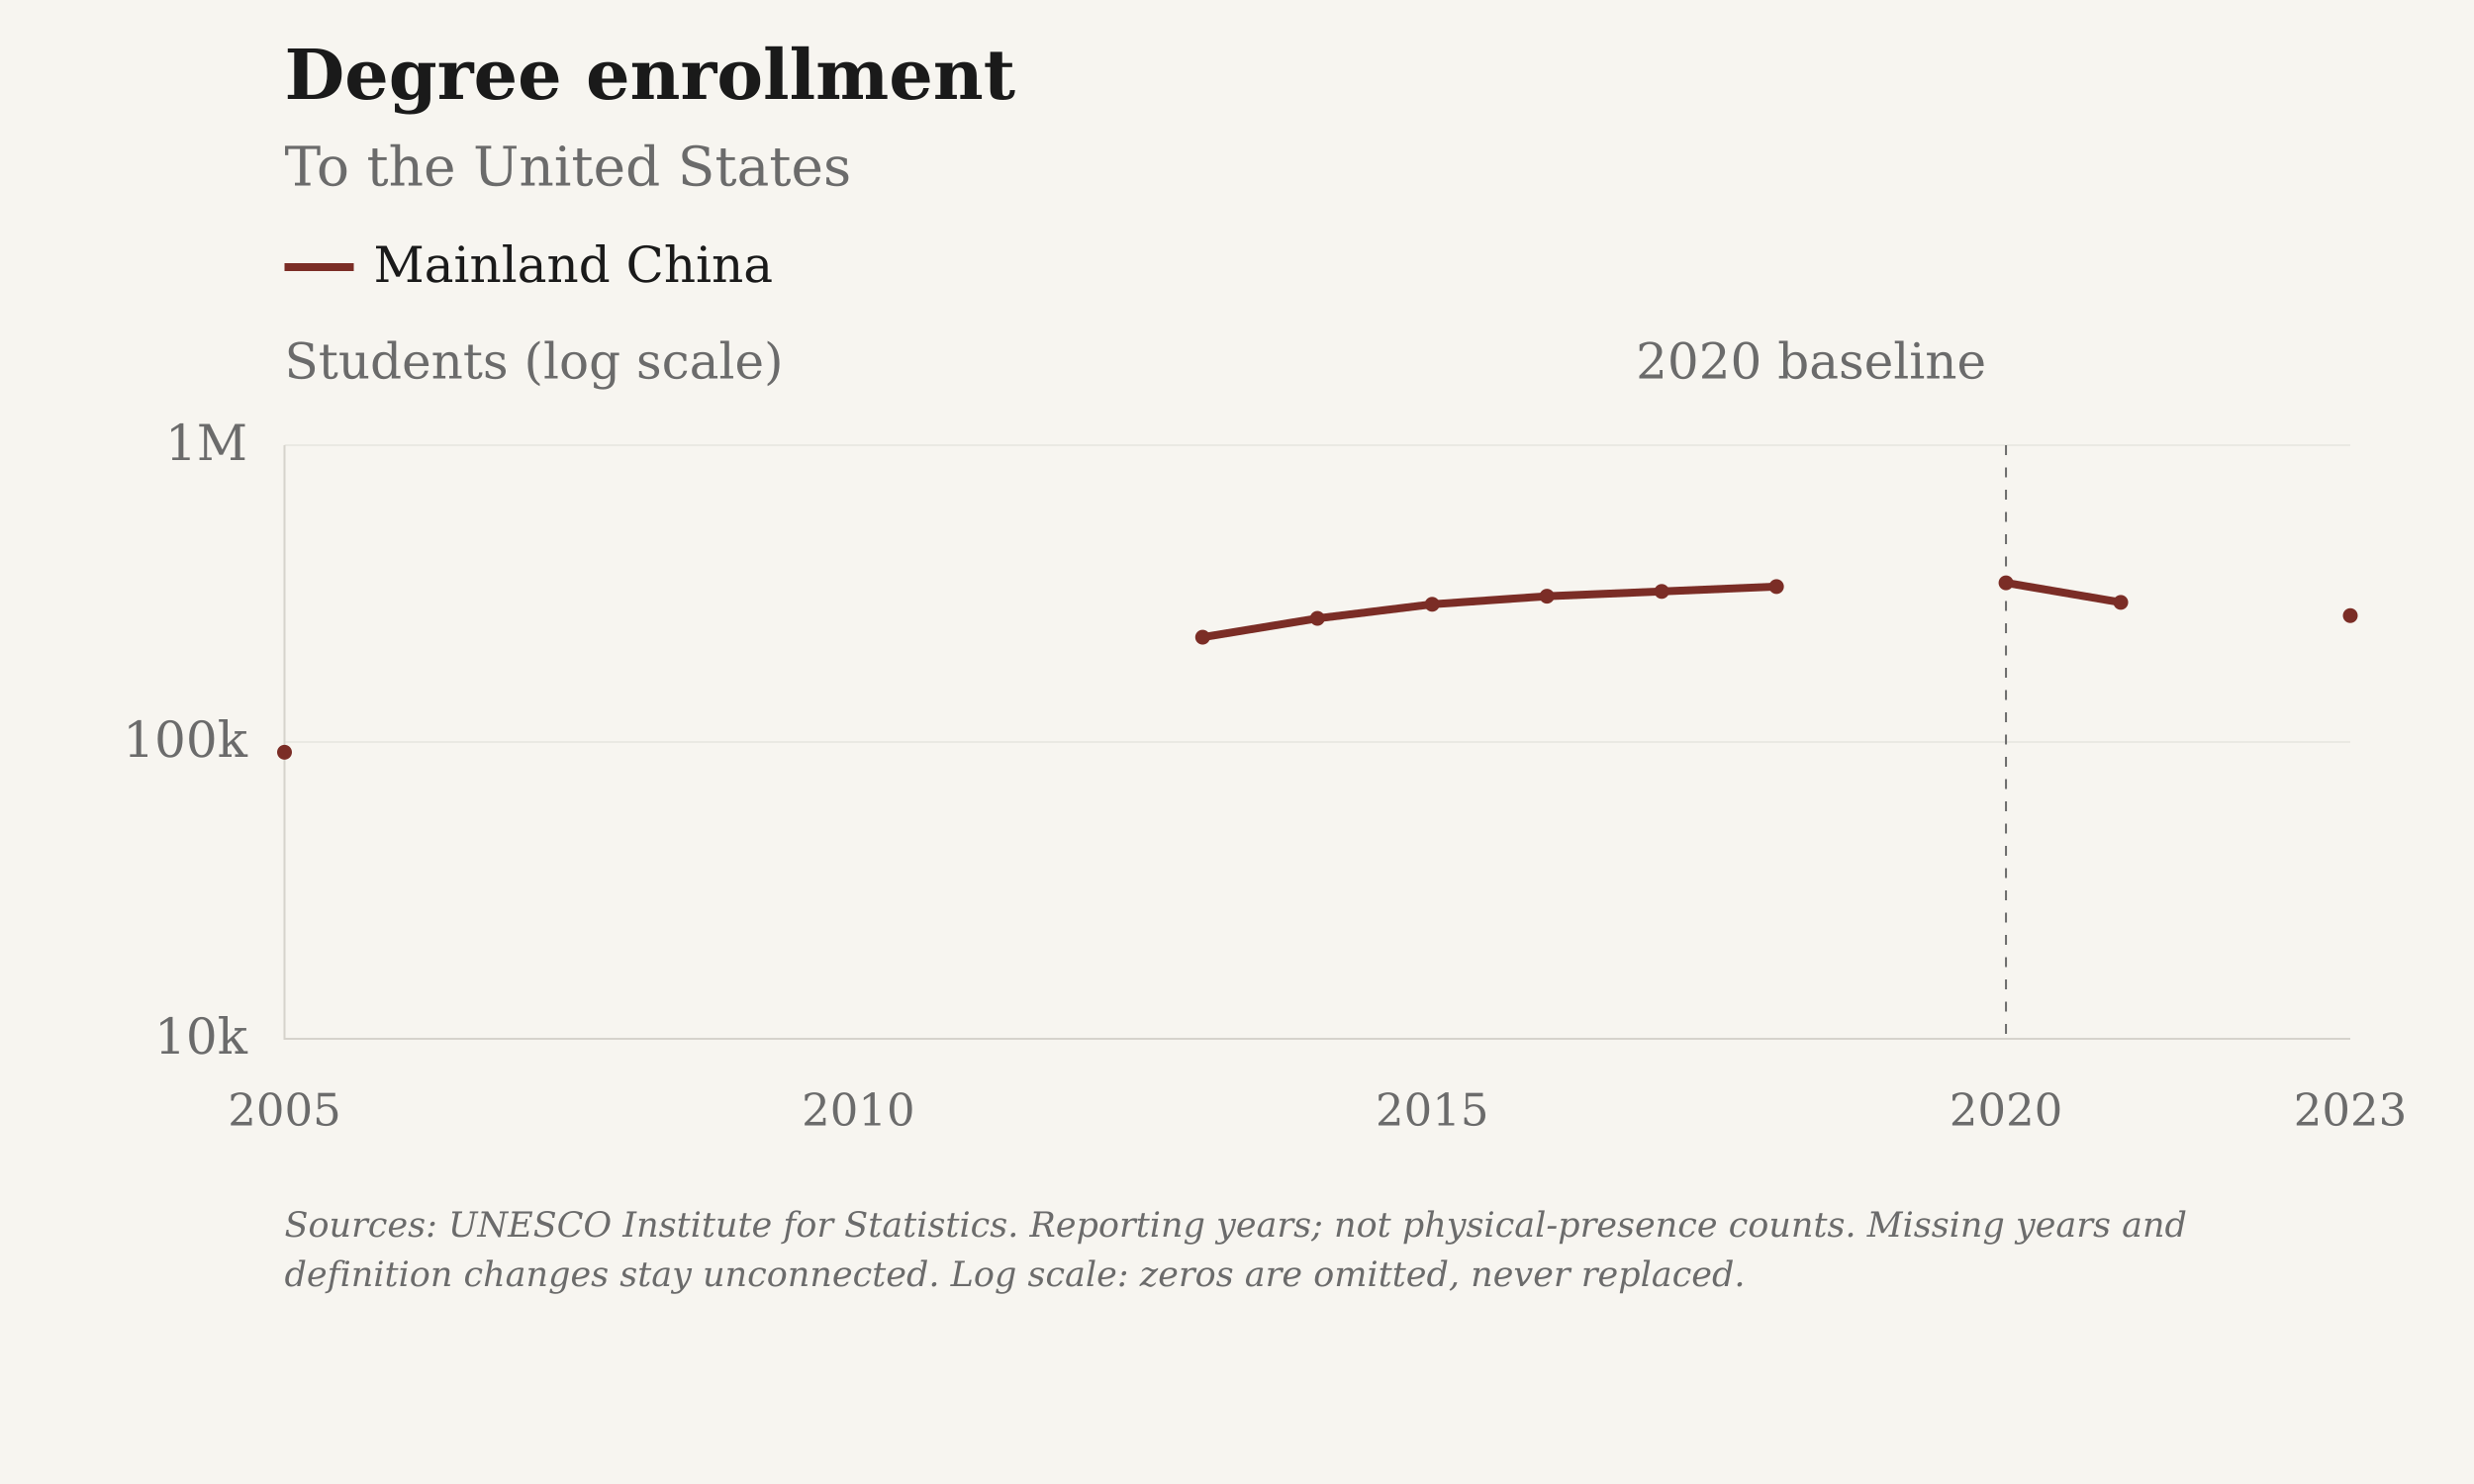
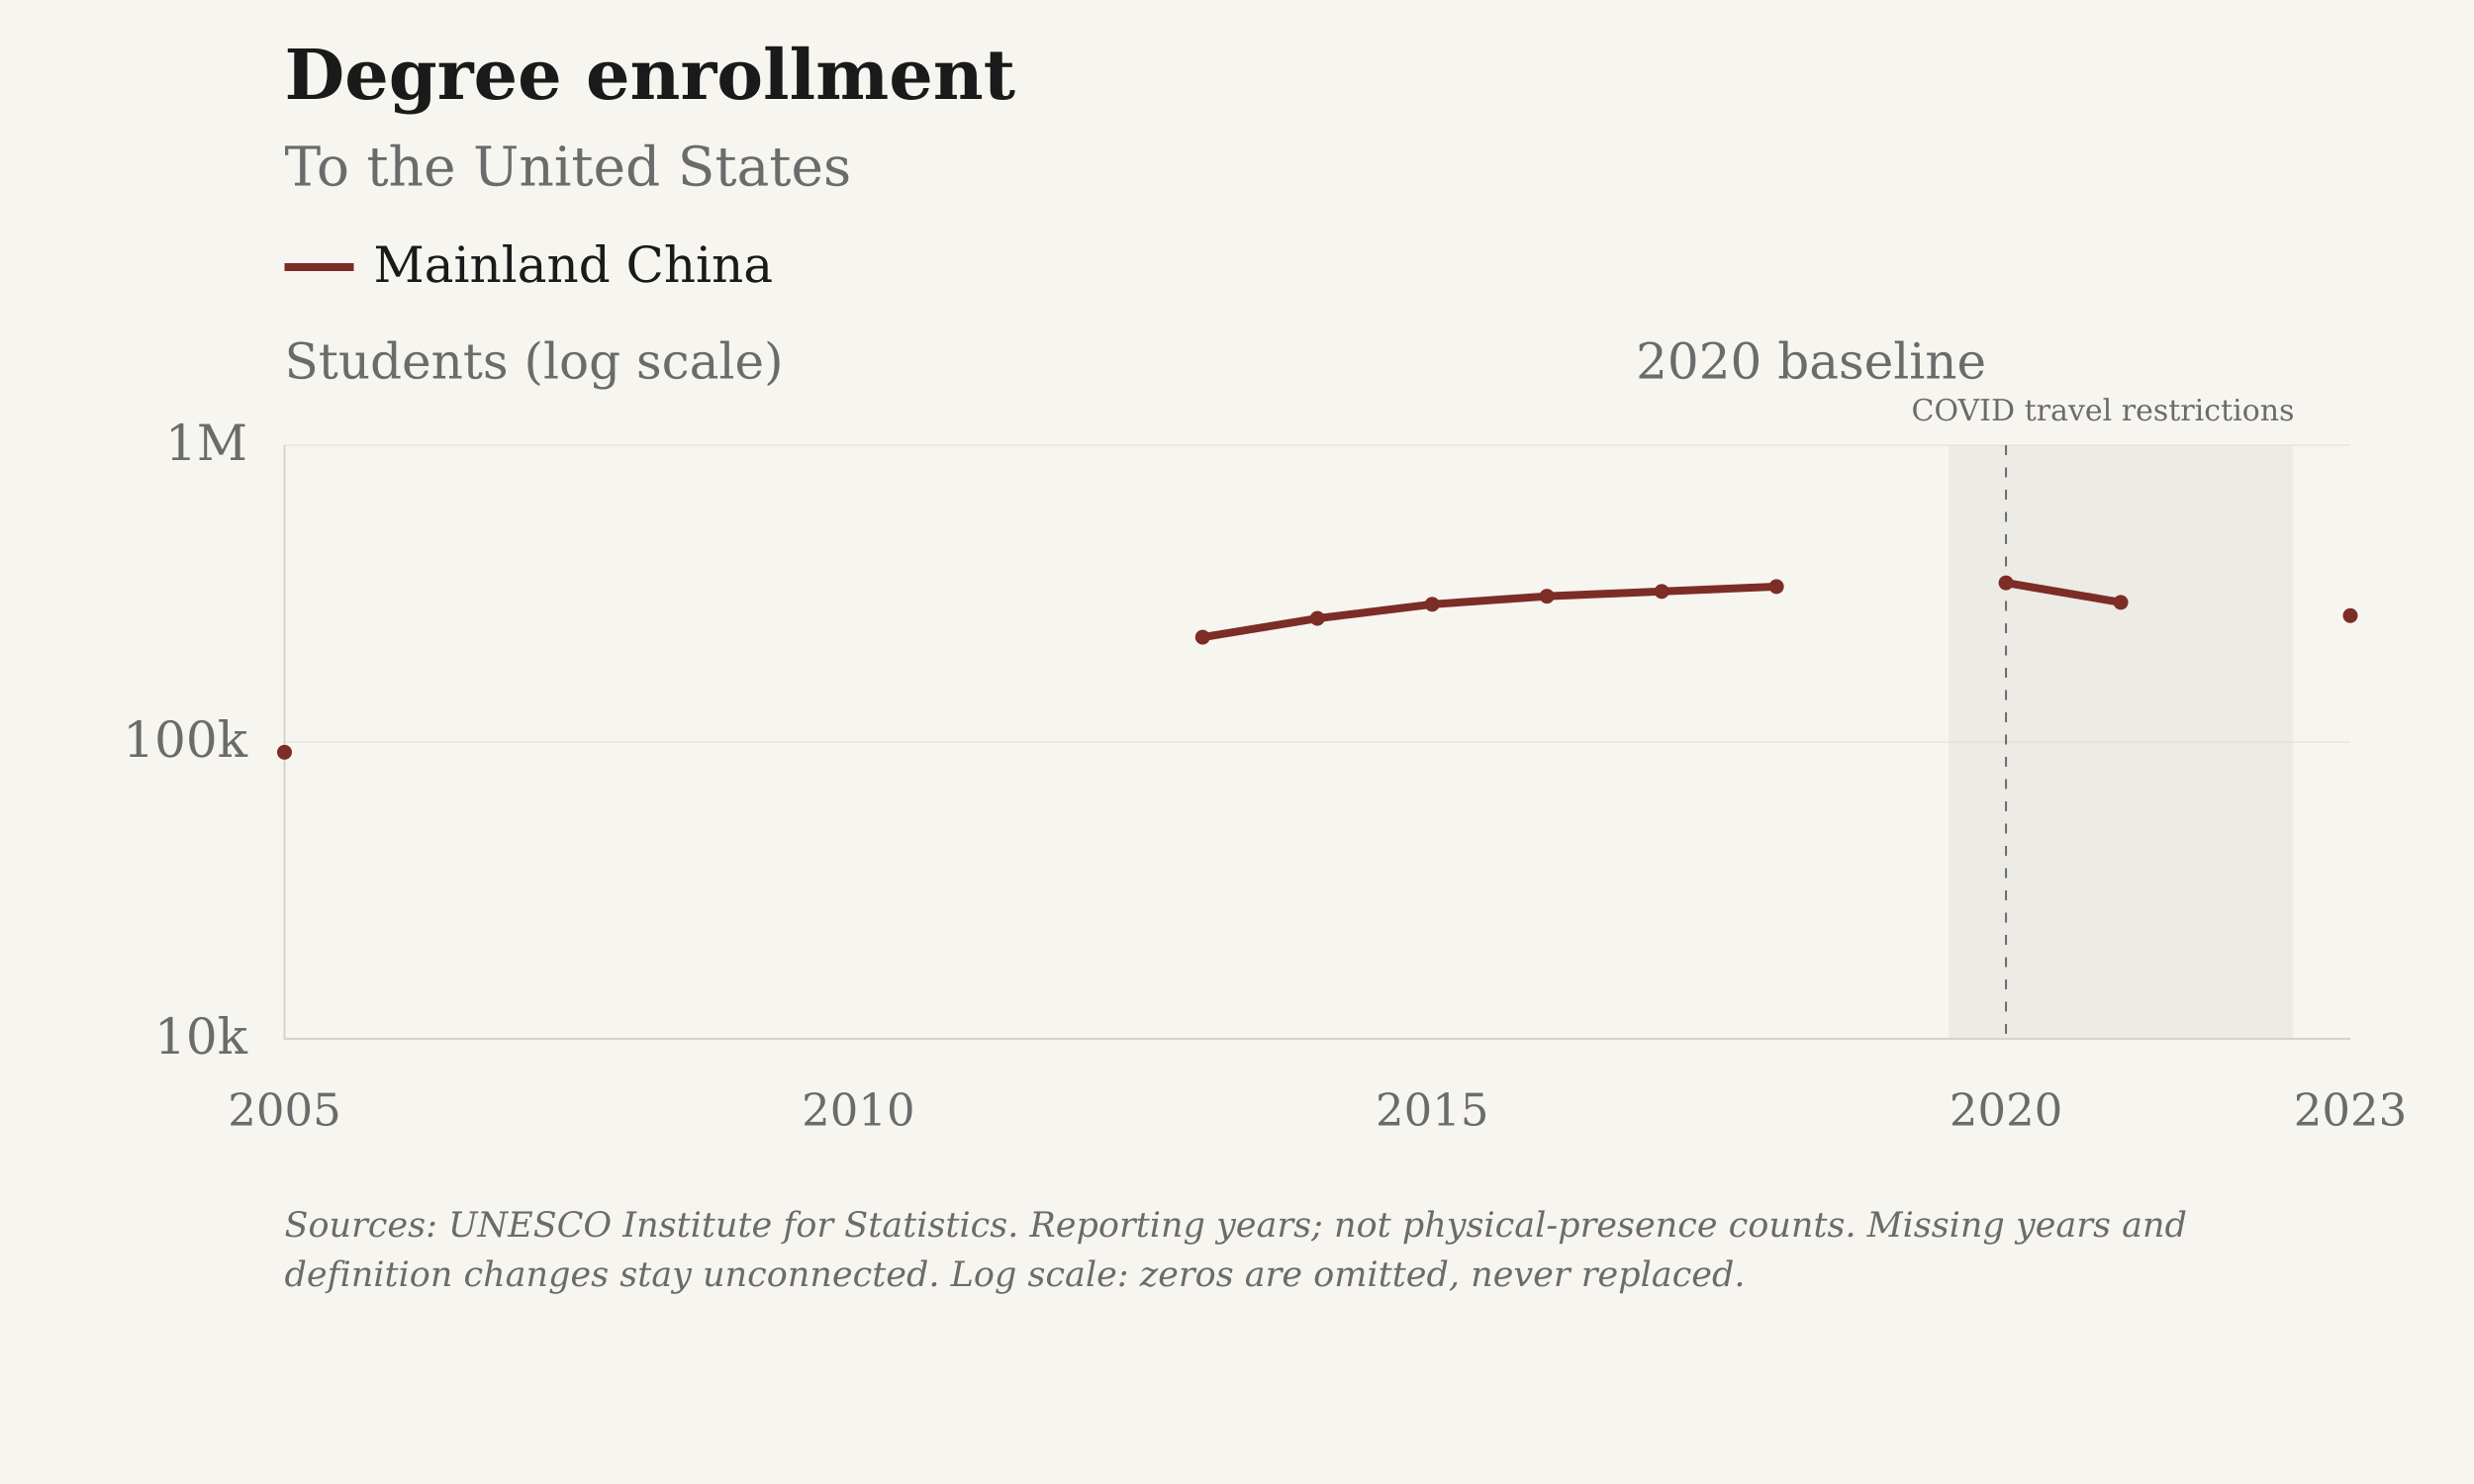
<svg xmlns="http://www.w3.org/2000/svg" viewBox="0 0 1000 600" role="img" aria-label="Degree enrollment: To the United States · Mainland China" data-geographies="CHN" data-first-year="2005" data-last-year="2023">
  <rect class="chart-background" width="1000" height="600" fill="#F7F5F0" />
  <g font-family="DejaVu Serif, Georgia, 'Times New Roman', serif" font-size="20" fill="#6B6B6B">
    <text x="115" y="40" font-size="28" font-weight="bold" fill="#1A1A1A">Degree enrollment</text>
    <text x="115" y="75" font-size="22">To the United States</text>
+     <rect class="covid-band" data-start-year="2020" data-end-year="2022" x="787.64" y="180" width="139.17" height="240" fill="#D6D3CC" fill-opacity=".3" pointer-events="none" />
+     <text class="covid-label" x="850.00" y="170" text-anchor="middle" font-size="12" fill="#6B6B6B">COVID travel restrictions</text>
    <path class="legend-swatch" data-geography="CHN" d="M115 108h28" stroke="#7B2D26" stroke-width="3.2" />
    <text x="151" y="114" fill="#1A1A1A">Mainland China</text>
    <text class="axis-unit" x="115" y="153">Students (log scale)</text>
    <path d="M115 420.00H950" stroke="#D6D3CC" stroke-opacity="0.6" stroke-width="0.5" />
    <text x="100" y="426.00" text-anchor="end">10k</text>
    <path d="M115 300.00H950" stroke="#D6D3CC" stroke-opacity="0.6" stroke-width="0.5" />
    <text x="100" y="306.00" text-anchor="end">100k</text>
    <path d="M115 180.00H950" stroke="#D6D3CC" stroke-opacity="0.6" stroke-width="0.5" />
    <text x="100" y="186.00" text-anchor="end">1M</text>
    <text x="115.00" y="455" font-size="18" text-anchor="middle">2005</text>
    <text x="346.94" y="455" font-size="18" text-anchor="middle">2010</text>
    <text x="578.89" y="455" font-size="18" text-anchor="middle">2015</text>
    <text x="810.83" y="455" font-size="18" text-anchor="middle">2020</text>
    <text x="950.00" y="455" font-size="18" text-anchor="middle">2023</text>
    <path d="M115 180V420H950" stroke="#D6D3CC" stroke-width="0.8" fill="none" />
    <path d="M810.83 180V420" stroke="#6B6B6B" stroke-width="0.8" stroke-dasharray="4 5" />
    <text x="802.83" y="153" text-anchor="end">2020 baseline</text>
    <path class="data-line" data-geography="CHN" data-series-id="uis:CHN:USA:degree_students" d="M115.00,304.14 M486.11,257.63 L532.50,250.02 L578.89,244.32 L625.28,241.06 L671.67,239.12 L718.06,237.16 M810.83,235.65 L857.22,243.55 M950.00,248.90" fill="none" stroke="#7B2D26" stroke-width="3.2" stroke-linejoin="round" />
    <circle data-geography="CHN" data-series-id="uis:CHN:USA:degree_students" data-year="2005" data-value="92370" data-period="2005" data-status="observed" cx="115.00" cy="304.14" r="3" fill="#7B2D26" />
    <circle data-geography="CHN" data-series-id="uis:CHN:USA:degree_students" data-year="2013" data-value="225474.28125" data-period="2013" data-status="observed" cx="486.11" cy="257.63" r="3" fill="#7B2D26" />
    <circle data-geography="CHN" data-series-id="uis:CHN:USA:degree_students" data-year="2014" data-value="260914" data-period="2014" data-status="observed" cx="532.50" cy="250.02" r="3" fill="#7B2D26" />
    <circle data-geography="CHN" data-series-id="uis:CHN:USA:degree_students" data-year="2015" data-value="291063.5" data-period="2015" data-status="observed" cx="578.89" cy="244.32" r="3" fill="#7B2D26" />
    <circle data-geography="CHN" data-series-id="uis:CHN:USA:degree_students" data-year="2016" data-value="309837.34375" data-period="2016" data-status="observed" cx="625.28" cy="241.06" r="3" fill="#7B2D26" />
    <circle data-geography="CHN" data-series-id="uis:CHN:USA:degree_students" data-year="2017" data-value="321624.8125" data-period="2017" data-status="observed" cx="671.67" cy="239.12" r="3" fill="#7B2D26" />
    <circle data-geography="CHN" data-series-id="uis:CHN:USA:degree_students" data-year="2018" data-value="333935.21875" data-period="2018" data-status="observed" cx="718.06" cy="237.16" r="3" fill="#7B2D26" />
    <circle data-geography="CHN" data-series-id="uis:CHN:USA:degree_students" data-year="2020" data-value="343761.03125" data-period="2020" data-status="observed" cx="810.83" cy="235.65" r="3" fill="#7B2D26" />
    <circle data-geography="CHN" data-series-id="uis:CHN:USA:degree_students" data-year="2021" data-value="295398.28125" data-period="2021" data-status="observed" cx="857.22" cy="243.55" r="3" fill="#7B2D26" />
    <circle data-geography="CHN" data-series-id="uis:CHN:USA:degree_students" data-year="2023" data-value="266587.03125" data-period="2023" data-status="observed" cx="950.00" cy="248.90" r="3" fill="#7B2D26" />
    <text class="figure-source" x="115" y="500" font-size="14" font-style="italic">Sources: UNESCO Institute for Statistics. Reporting years; not physical-presence counts. Missing years and</text>
    <text class="figure-source" x="115" y="520" font-size="14" font-style="italic">definition changes stay unconnected. Log scale: zeros are omitted, never replaced.</text>
  </g>
</svg>
